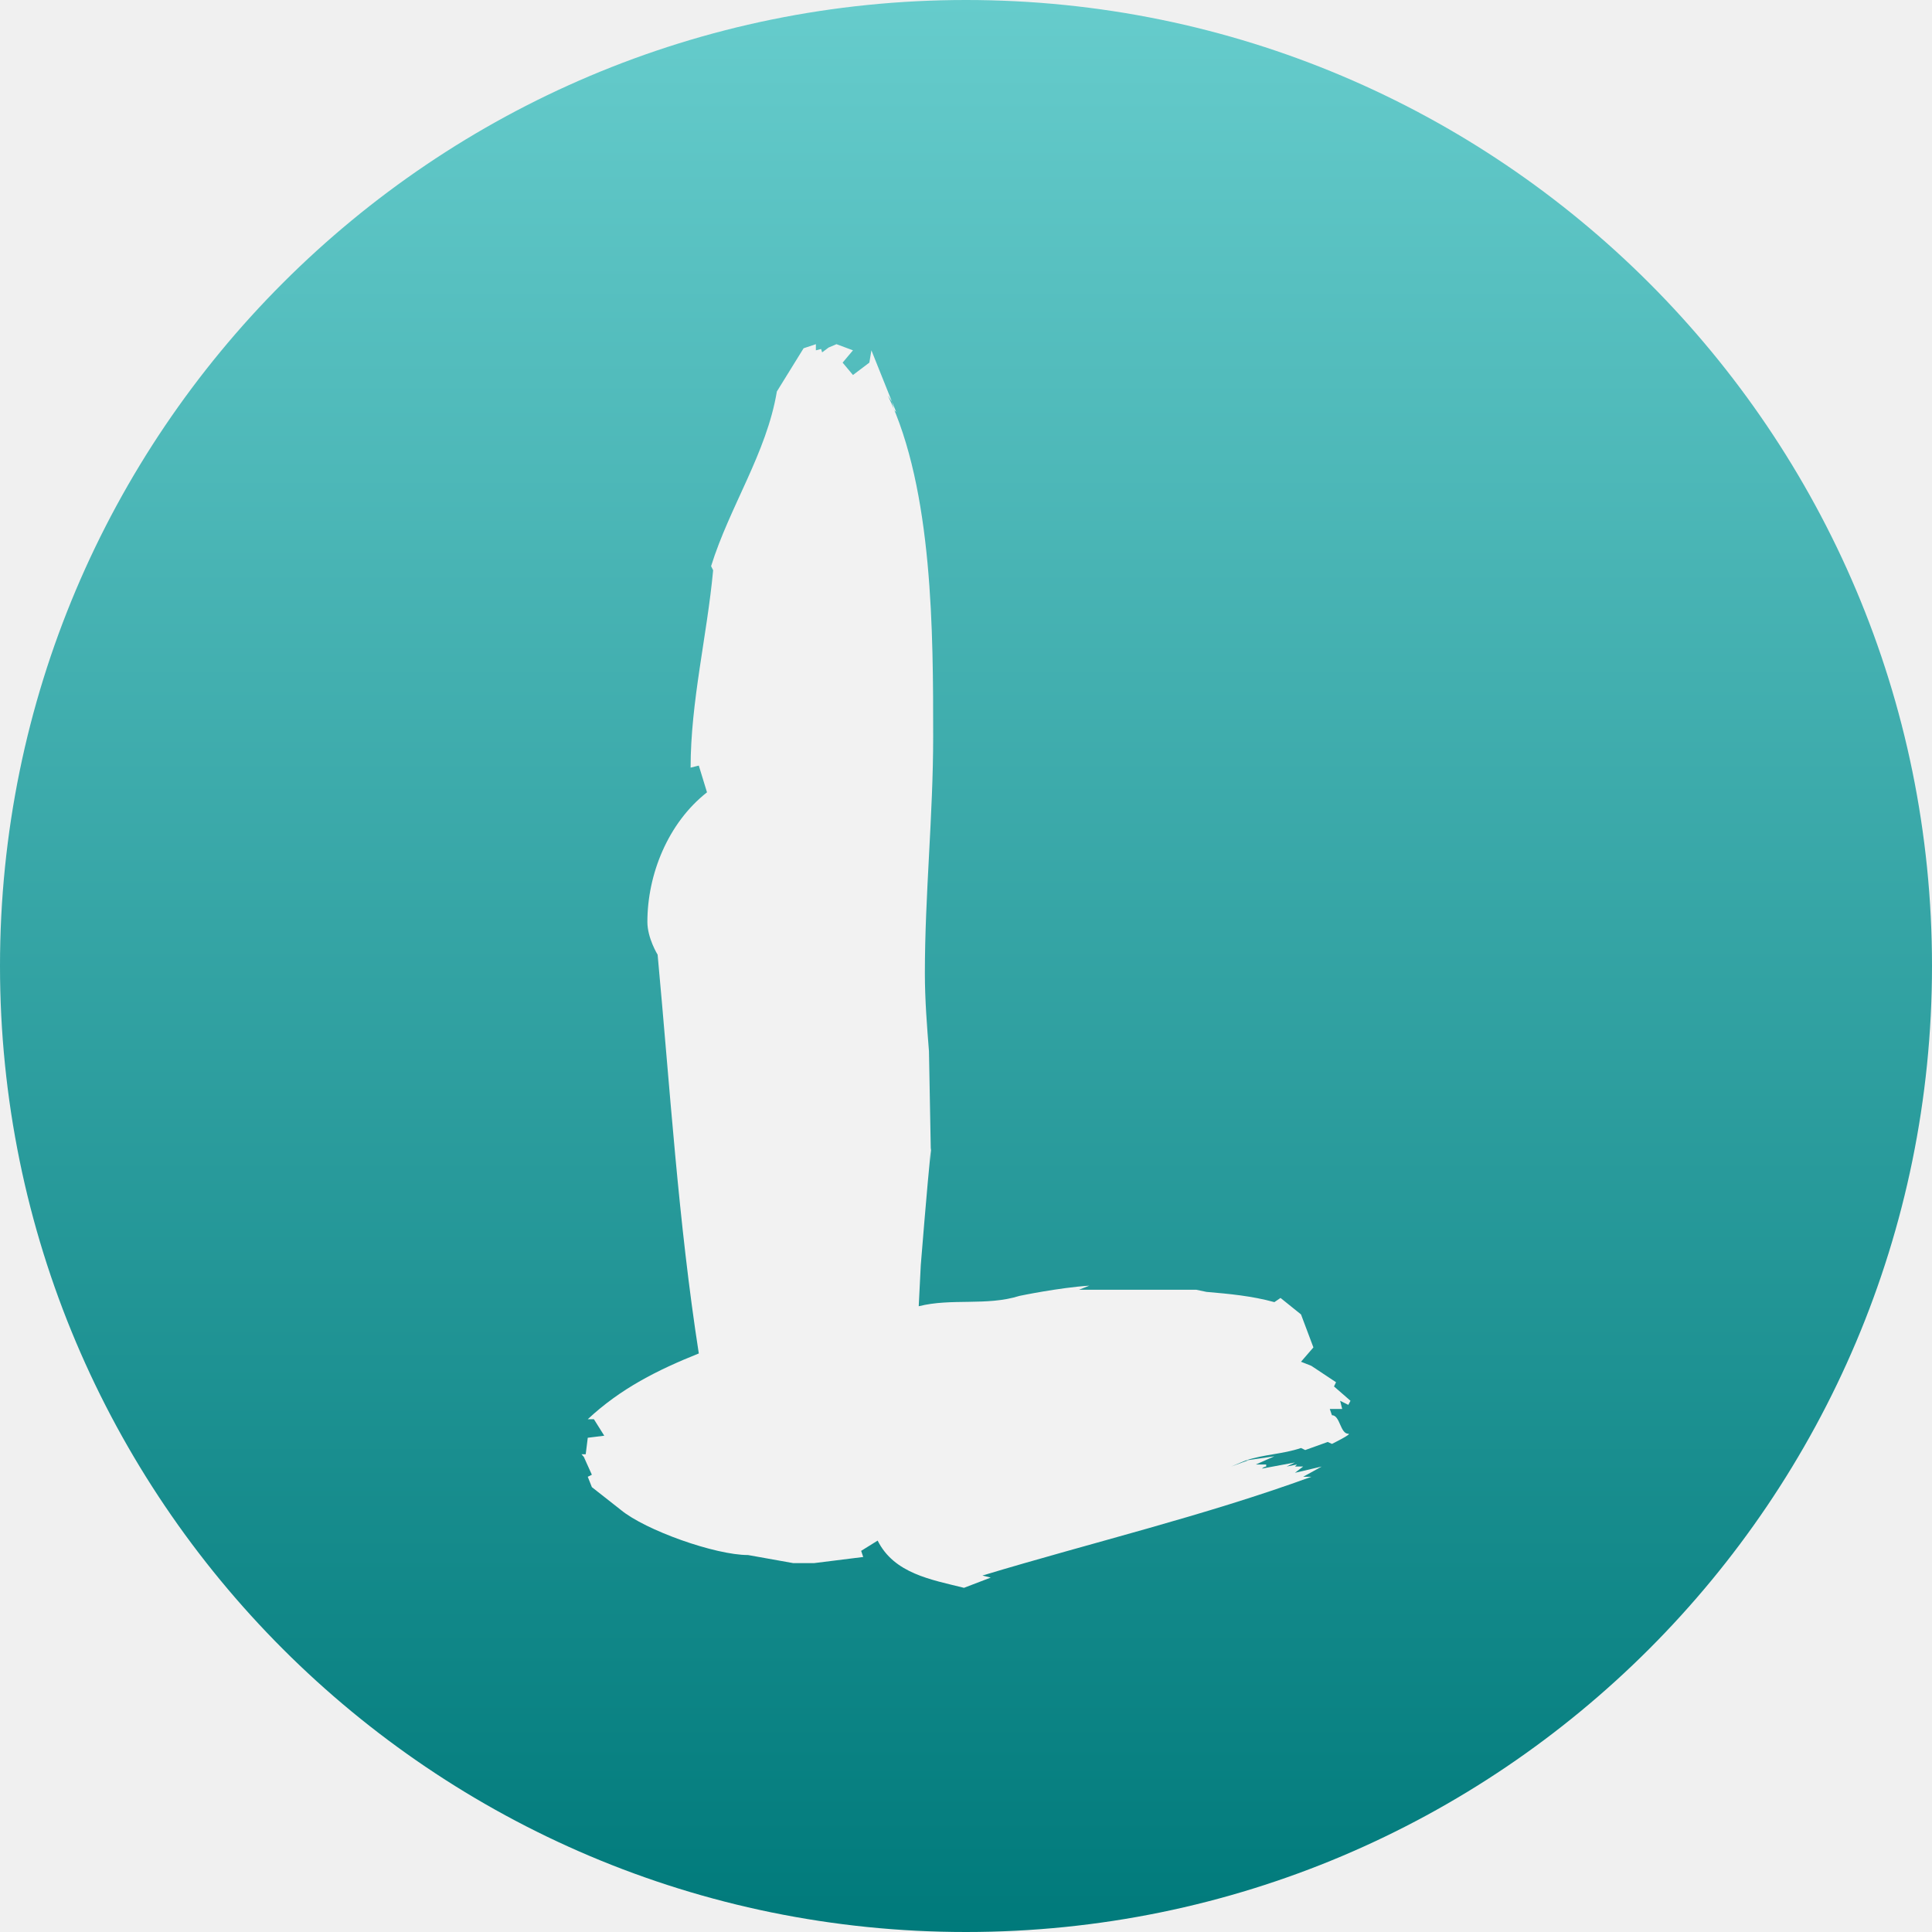
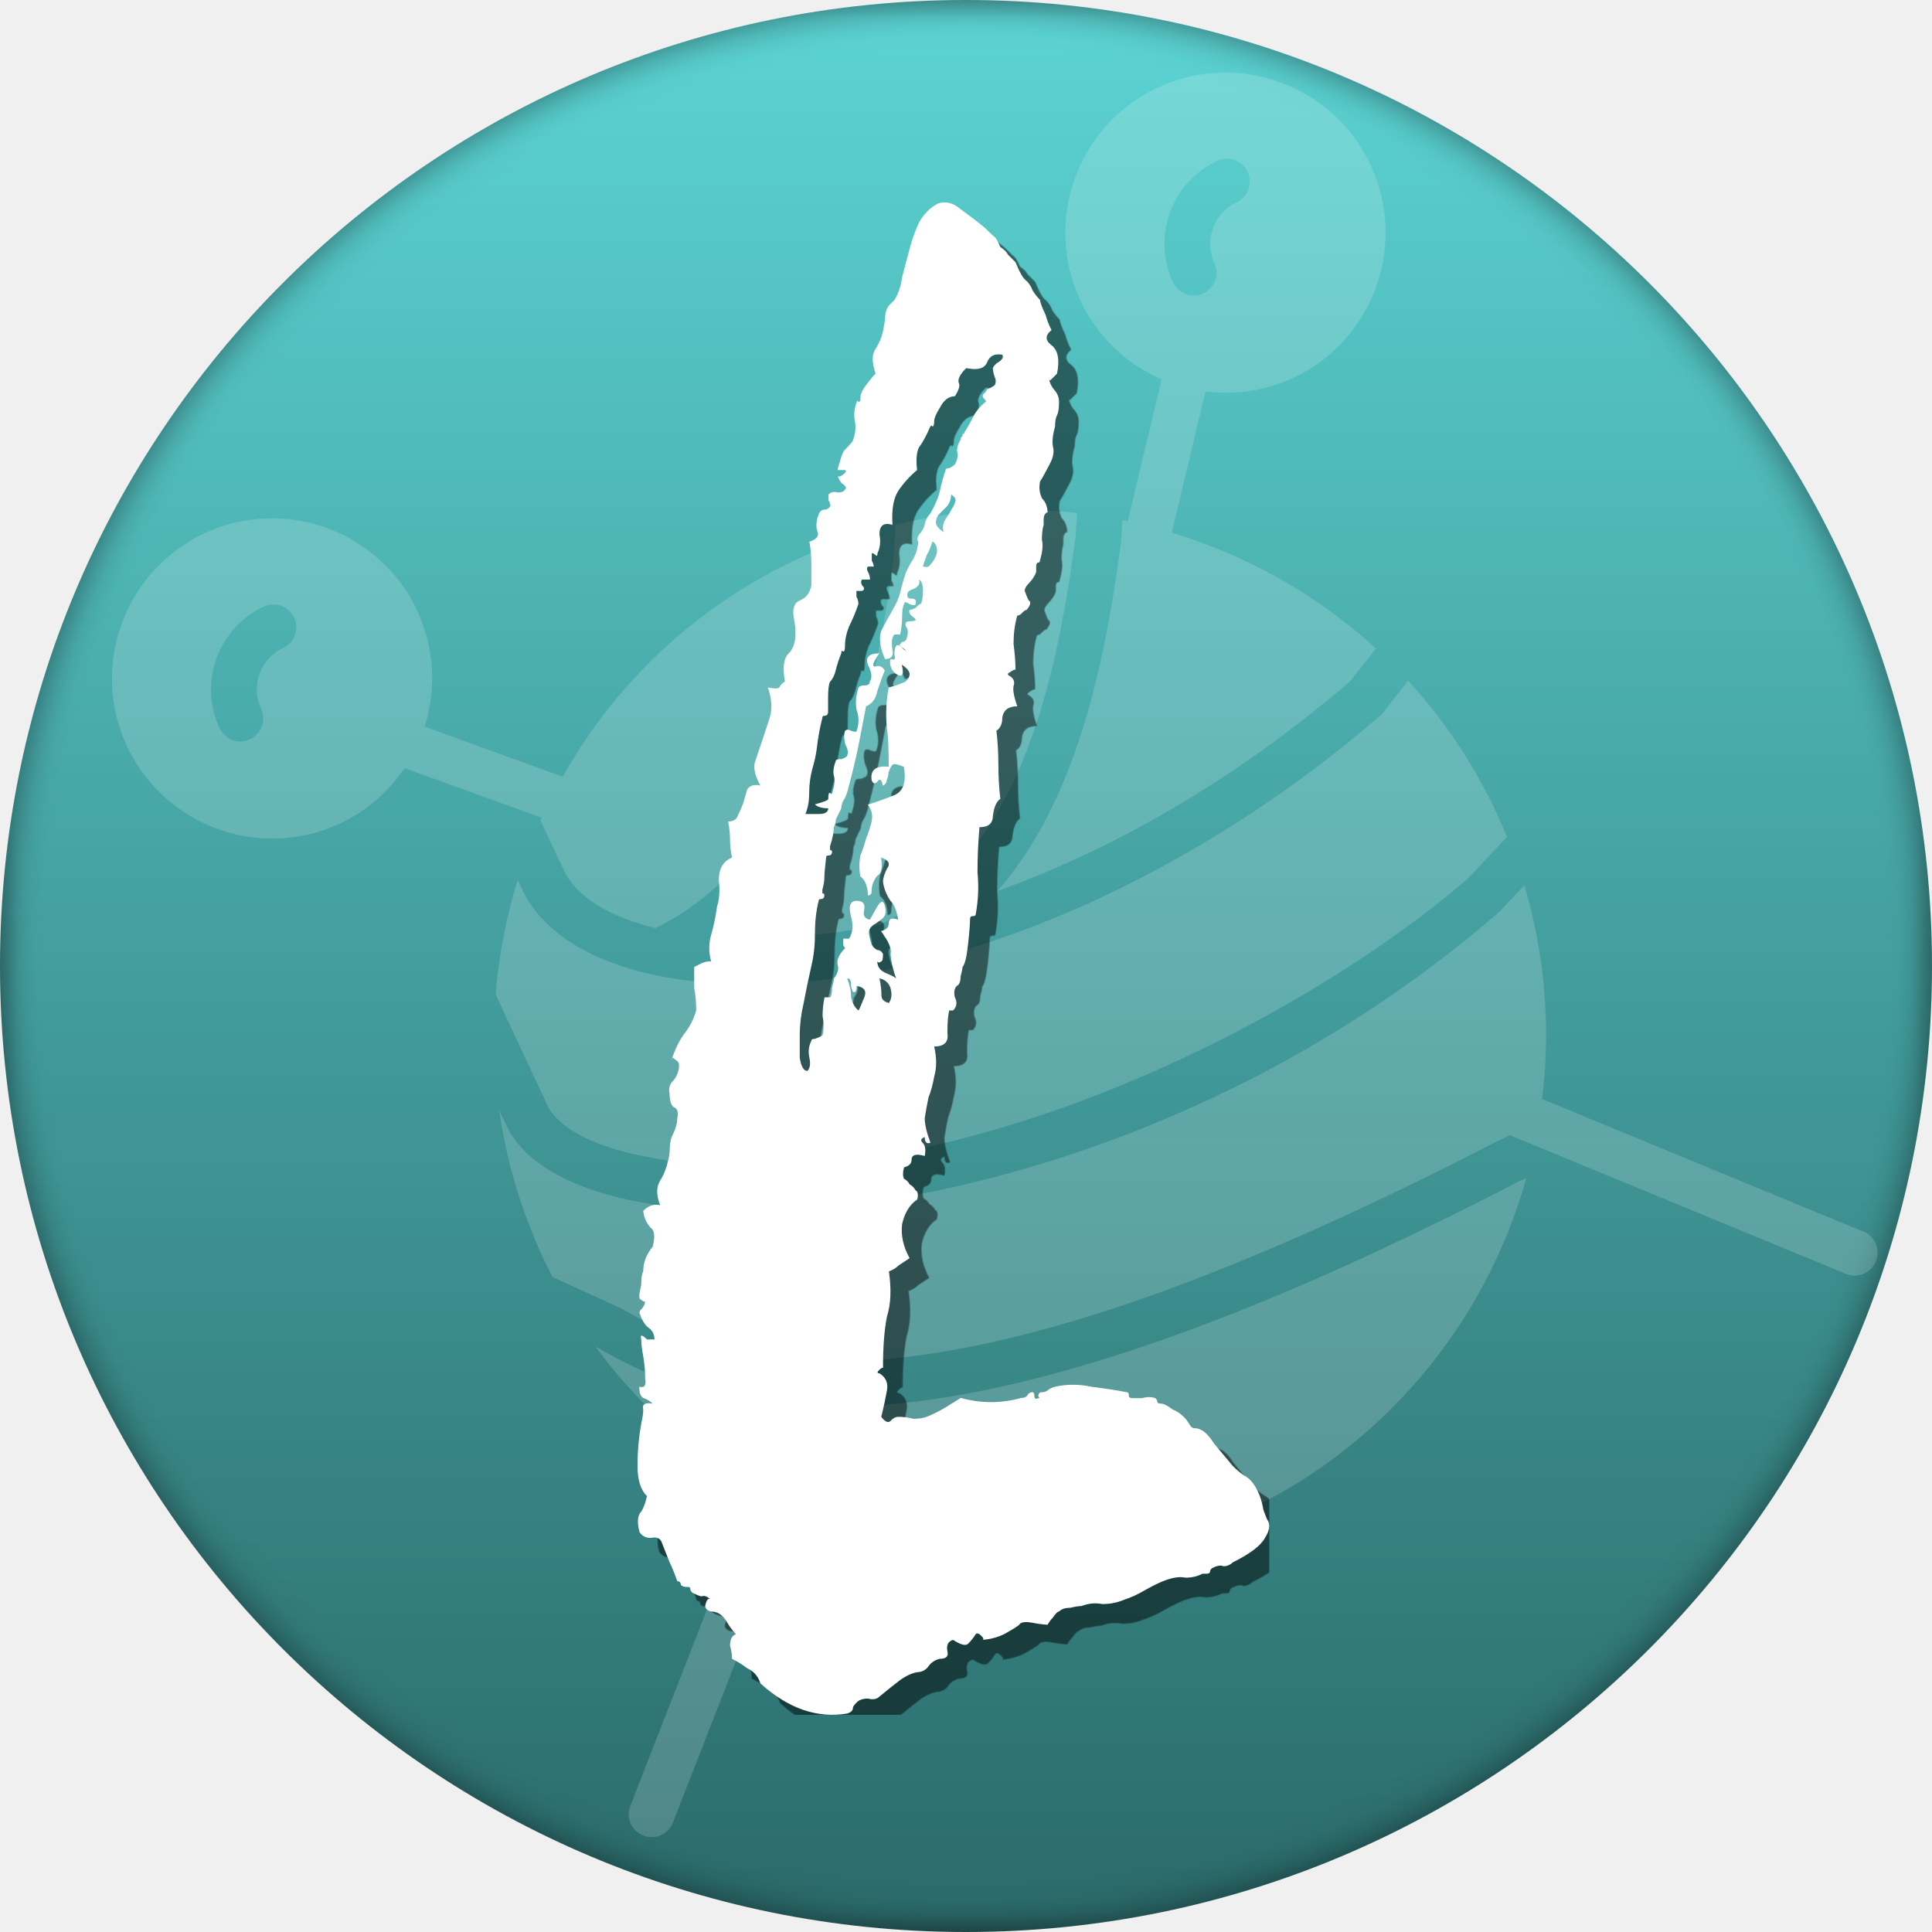
- <svg xmlns="http://www.w3.org/2000/svg" viewBox="0 0 18.861 18.861">
+ <svg xmlns="http://www.w3.org/2000/svg" xml:space="preserve" id="svg10" version="1.1" viewBox="0 0 300 300">
  <defs>
-     <linearGradient id="a" x1="250" x2="250" y1="142.86" y2="357.14" gradientTransform="matrix(.088018 0 0 .088018 -12.574 -12.574)" gradientUnits="userSpaceOnUse">
-       <stop stop-color="rgb(40% 80% 80%)" offset="0" />
-       <stop stop-color="rgb(0% 47.889% 48.273%)" offset="1" />
+     <filter id="inner-shadow" width="1.05" height="1.05" x="-.02" y="-.02" color-interpolation-filters="sRGB">
+       <feFlood flood-color="#000" flood-opacity=".5" result="flood" />
+       <feGaussianBlur in="SourceGraphic" result="blur" stdDeviation="2.95" />
+       <feOffset in="blur" result="offset" />
+       <feComposite in="flood" in2="offset" operator="out" result="comp1" />
+       <feComposite in="comp1" in2="SourceGraphic" operator="atop" result="comp2" />
+     </filter>
+     <filter id="text-shadow" width="1" height="1" x="0" y="0" color-interpolation-filters="sRGB">
+       <feFlood flood-color="#000" flood-opacity=".5" result="flood" />
+       <feGaussianBlur in="SourceGraphic" result="blur" />
+       <feOffset dx="1" dy="1" in="blur" result="offset" />
+       <feComposite in="flood" in2="offset" operator="in" result="comp1" />
+       <feComposite in="SourceGraphic" in2="comp1" result="comp2" />
+     </filter>
+     <linearGradient id="background" x2="300" y1="150" y2="150" gradientTransform="translate(0 -300)" gradientUnits="userSpaceOnUse">
+       <stop offset="0" stop-color="#5cd4d4" />
+       <stop offset="1" stop-color="#296969" stop-opacity=".99" />
    </linearGradient>
  </defs>
-   <path d="m18.861 9.43c0 5.209-4.222 9.431-9.431 9.431-5.208 0-9.43-4.222-9.43-9.431 0-5.208 4.222-9.43 9.43-9.43 5.209 0 9.431 4.222 9.431 9.43z" fill="url(#a)" stroke-width="5px" />
-   <path d="m5.738 13.855h0.06l0.101 0.161-0.161 0.02-0.02 0.161h-0.041l0.121 0.14-0.098-0.113 0.078 0.173-0.04 0.02 0.04 0.101 0.281 0.221c0.241 0.2 0.923 0.442 1.244 0.442l0.442 0.079h0.201l0.481-0.06-0.02-0.06 0.161-0.1c0.16 0.321 0.521 0.381 0.843 0.461l0.261-0.1-0.081-0.02c1.063-0.321 2.167-0.583 3.211-0.964h-0.08l0.181-0.1-0.261 0.061 0.08-0.061h-0.08l0.02-0.02-0.101 0.02 0.081-0.04-0.322 0.06c0.02-0.02 0.041-0.02 0.041-0.02v-0.02h-0.101l0.181-0.08-0.281 0.041c0.18-0.061 0.361-0.061 0.541-0.122l0.041 0.02 0.22-0.079 0.041 0.019s0.201-0.099 0.16-0.099c-0.08 0-0.08-0.181-0.16-0.181l-0.021-0.061h0.121l-0.02-0.08 0.08 0.04 0.021-0.04-0.161-0.14 0.02-0.041-0.241-0.16-0.101-0.04 0.121-0.14-0.121-0.322-0.2-0.161-0.06 0.041c-0.221-0.061-0.442-0.081-0.663-0.1l-0.1-0.021h-1.144l0.101-0.04c-0.301 0.02-0.682 0.1-0.682 0.1-0.322 0.101-0.663 0.02-0.984 0.101l0.02-0.401s0.061-0.763 0.1-1.144v0.14l-0.02-1.084c-0.019-0.24-0.04-0.501-0.04-0.762 0-0.763 0.081-1.546 0.081-2.308 0-1.004 0-2.408-0.442-3.331l0.04 0.06-0.201-0.502-0.02 0.12-0.16 0.121-0.101-0.121 0.101-0.12-0.161-0.06-0.077 0.033-0.063 0.047-0.01-0.033-0.051 0.013v-0.06l-0.12 0.04-0.261 0.422c-0.1 0.601-0.461 1.123-0.642 1.705l0.02 0.04c-0.06 0.642-0.22 1.284-0.22 1.927l0.08-0.02 0.08 0.261c-0.382 0.3-0.582 0.803-0.582 1.265 0 0.159 0.1 0.32 0.1 0.32 0.121 1.304 0.202 2.609 0.402 3.893-0.402 0.161-0.763 0.342-1.084 0.642zm6.422 0.403h0.02l-0.161 0.059 0.141-0.059zm-3.452-10.336 0.041 0.1-0.021-0.02-0.02-0.08z" fill="#f2f2f2" stroke-linejoin="round" style="paint-order:fill;text-wrap-mode:nowrap" />
+   <circle cx="150" cy="-150" r="150" fill="url(#background)" filter="url(#inner-shadow)" transform="rotate(90)" />
+   <path fill="#fff" fill-opacity=".17" d="M154.91 138.35c17.5-6.3 36.42-16.83 54.75-32.58l4-5.07a82.01 82.01 0 0 0-31.71-17.98l5.24-21.93c4.5.57 9.22-.06 13.63-2.12a24.9 24.9 0 0 0 12-33.06 24.9 24.9 0 0 0-33.06-12 24.9 24.9 0 0 0-12 33.06 24.8 24.8 0 0 0 12.62 12.24l-5.27 22.04-.82-.2-.18 3.1c-2.59 19.73-7.04 40.48-19.2 54.5zM189 24.98a3.55 3.55 0 0 1 3.01 6.44 7.11 7.11 0 0 0-3.43 9.44 3.55 3.55 0 0 1-6.43 3.01A14.22 14.22 0 0 1 189 24.98zm25.8 168.87c-57.13 26.7-95.17 31.45-121.67 15.58l-.64-.3a81.27 81.27 0 0 0 24.58 22.1l-.02.04-19.18 49.16a3.55 3.55 0 1 0 6.62 2.58l18.9-48.43A81.5 81.5 0 0 0 237 182.93l-1.33.62a592.77 592.77 0 0 1-20.89 10.3zM52.78 127.88c4.23-1.98 7.61-5 10.04-8.61l21.3 7.72-.2.4 3.64 7.76c1.88 4.03 6.94 7.18 14.25 8.97 16.65-8.33 25.64-25.88 29.93-58.39l.11-2.15a81.14 81.14 0 0 0-44.48 37.03l-21.44-7.78a24.76 24.76 0 0 0-1.15-18.01 24.9 24.9 0 0 0-33.06-12 24.9 24.9 0 0 0-12 33.06 24.91 24.91 0 0 0 33.07 12zM40.96 94.19a3.55 3.55 0 0 1 3 6.44 7.11 7.11 0 0 0-3.42 9.44 3.55 3.55 0 0 1-6.44 3.01 14.22 14.22 0 0 1 6.86-18.89zm71.77 51.47c7.1.36 15.16-.28 23.85-2.06 21.14-10 27.27-36.14 30.46-60.42l.2-3.53a81.14 81.14 0 0 0-28.17 1.82l-.26 4.92c-2.92 22.2-8.42 45.8-26.08 59.27zm-35.75 8.8L85 171.64c1.56 3.34 6.77 6.18 14.28 7.77 43.89 9.29 101.63-19.54 128.73-43.06l6-6.4a81.5 81.5 0 0 0-15.34-24.24l-4.13 5.22a189.87 189.87 0 0 1-43.4 28.37c-27.02 12.64-52.29 15.78-69.51 12.1-10.27-2.2-17.56-6.9-20.52-13.24l-.72-1.53a82.22 82.22 0 0 0-3.43 17.83zm162.48 16.2a81.14 81.14 0 0 0-2.77-33.18l-3.87 4.12a193.4 193.4 0 0 1-44.94 29.06c-33.53 15.68-67.82 20.4-90.06 15.7-10-2.12-16.66-6.17-19.25-11.72l-1.06-2.27a81.36 81.36 0 0 0 8.3 25.94l10.81 4.93c27.25 16.45 69.18 8.4 135.92-26.06l1.93-.9 52.23 21.55a3.56 3.56 0 1 0 2.27-6.74z" style="mix-blend-mode:normal" />
+   <path fill="#fff" stroke-linecap="round" stroke-linejoin="bevel" stroke-width="18.9" d="M91.13 166.18c-.07.25-.07.45 0 .58.13.07.22.16.28.28.13.07.23.17.3.3.12.06.15.22.09.47-.39.26-.64.68-.77 1.25-.07.57.06 1.15.38 1.73l-.57.38c-.13.13-.3.23-.48.29.13.9.1 1.66-.1 2.3-.13.64-.2 1.5-.2 2.6-.06 0-.12.03-.18.1-.13.12-.13.18 0 .18.32.2.45.49.38.87s-.16.83-.29 1.34c.2.26.36.33.48.2s.25-.2.39-.2c.25 0 .51.03.77.1.25 0 .48-.03.67-.1.32-.13.64-.29.96-.48l.77-.48a5.66 5.66 0 0 0 3.07 0c.13 0 .22-.03.29-.1.07-.13.16-.19.28-.19.07 0 .1.07.1.2s.07.17.2.1c.06 0 .06-.03 0-.1 0-.13.06-.2.18-.2s.22-.03.3-.1c.08-.07.2-.13.37-.18a4.23 4.23 0 0 1 1.83 0c.57.07 1.18.16 1.82.28.07 0 .1.07.1.2 0 .07.07.1.2.1h.47c.25-.07.48-.07.67 0 .07.06.1.12.1.18s.07.1.2.1.32.1.57.29a1.75 1.75 0 0 1 .87.77c.07.13.17.2.28.19.32 0 .64.26.96.77l.96 1.15c.2.2.38.35.57.48.26.13.49.38.68.77.13.25.22.54.28.86 0 .07.07.26.2.58.19.25.15.57-.1.96-.2.38-.74.8-1.63 1.24-.13.13-.3.2-.48.2-.13-.07-.33-.03-.58.1-.07.06-.1.12-.1.18s-.06.1-.19.1h-.19c-.25.13-.54.2-.86.2-.32-.07-.7 0-1.15.18-.32.13-.64.3-.96.48-.32.19-.67.35-1.06.48-.32.13-.67.2-1.06.2a1.85 1.85 0 0 0-1.05.1c-.13 0-.33.03-.58.09-.25 0-.44.06-.57.19-.07 0-.17.1-.3.29-.12.13-.21.25-.28.38a5.5 5.5 0 0 1-.77-.1c-.38-.07-.6-.03-.67.1-.07.07-.32.23-.77.48a3 3 0 0 1-1.15.29c.13 0 .13-.07 0-.2s-.23-.16-.29-.09c-.13.2-.25.35-.38.48s-.38.06-.77-.19c-.25.07-.35.26-.29.58.07.25-.06.38-.38.38a.95.95 0 0 0-.58.38.69.69 0 0 1-.57.3c-.32.06-.64.22-.96.47-.26.2-.58.45-.96.77-.13.13-.33.17-.58.1-.25 0-.44.06-.57.19-.13.13-.2.22-.2.29 0 .13-.1.22-.28.28-1.53.26-3-.25-4.42-1.53a1.19 1.19 0 0 0-.67-.77c-.26-.2-.52-.35-.77-.48 0-.2-.03-.42-.1-.67 0-.32.1-.51.3-.58a3.4 3.4 0 0 1-.49-.67c-.2-.32-.45-.48-.77-.48-.25-.07-.35-.2-.28-.38.07-.26.16-.33.28-.2-.19-.19-.35-.25-.48-.19-.07 0-.23-.06-.48-.19-.07-.07-.1-.13-.1-.2s-.06-.1-.18-.09a.4.4 0 0 1-.3-.1c0-.13-.06-.19-.18-.19-.13-.38-.26-.7-.39-.96l-.38-.96c-.07-.25-.26-.35-.58-.28a.63.63 0 0 1-.57-.3c-.13-.5-.1-.86.1-1.05.12-.2.21-.45.28-.77-.32-.32-.48-.83-.48-1.53 0-.77.07-1.5.2-2.21.06-.25.09-.48.09-.67-.07-.26.1-.36.48-.29-.13-.13-.3-.23-.48-.29-.13-.07-.2-.26-.2-.57.26.07.36-.06.3-.39 0-.38-.03-.76-.1-1.15-.07-.39-.1-.67-.1-.86-.07-.26.03-.26.29 0h.38c0-.26-.1-.45-.28-.58-.19-.13-.35-.38-.48-.77 0-.07.03-.13.1-.19.12-.13.18-.26.18-.38-.07 0-.13-.03-.19-.1-.07 0-.1-.07-.1-.2 0-.06.03-.25.1-.57 0-.32.03-.54.1-.67 0-.45.16-.86.48-1.25.13-.51.1-.83-.1-.96a1.5 1.5 0 0 1-.38-.86c.25-.26.54-.36.86-.29-.2-.51-.2-.93 0-1.25.2-.32.32-.64.39-.96.07-.25.1-.48.1-.67 0-.2.03-.39.09-.58.2-.38.29-.7.29-.96.07-.32 0-.51-.2-.57-.13-.13-.19-.36-.19-.67a.66.66 0 0 1 .2-.68c.19-.25.28-.5.28-.76 0-.13-.07-.23-.2-.3-.12-.12-.18-.12-.18 0 .2-.57.42-1.02.67-1.34.25-.32.45-.7.58-1.15 0-.38-.03-.76-.1-1.15V156l.38-.19c.12-.06.28-.1.48-.1a2.4 2.4 0 0 1 0-1.34c.13-.45.23-.93.3-1.44.12-.38.15-.83.09-1.34 0-.58.22-.96.67-1.15a4.3 4.3 0 0 1-.1-.87c0-.32-.03-.64-.1-.96.27 0 .43-.1.49-.29.13-.25.22-.48.29-.67l.19-.67c.13-.2.35-.26.67-.2-.25-.44-.35-.82-.29-1.14l.39-1.16.38-1.15c.13-.45.1-.96-.1-1.53.32.07.51.07.58 0a.67.67 0 0 1 .29-.3c-.13-.7-.07-1.18.19-1.43.32-.32.42-.86.29-1.63-.13-.58-.04-.93.28-1.06s.51-.38.58-.77v-1.05c0-.39-.03-.77-.1-1.16.39-.13.52-.32.39-.57-.07-.26-.03-.55.1-.87.07-.13.16-.19.28-.19.12 0 .22-.06.3-.19a.7.7 0 0 0-.1-.29V132c.13-.13.28-.16.47-.1.2 0 .33-.06.39-.18.07-.07 0-.17-.2-.3-.13-.19-.19-.31-.19-.38 0 .07.07.07.2 0 .19-.13.25-.22.19-.28h-.39c0-.07.03-.2.1-.39a3 3 0 0 1 .2-.57l.28-.3c.13-.13.2-.23.2-.28.12-.32.15-.64.09-.96a1.7 1.7 0 0 1 .1-.96c0-.07.03-.07.1 0 .06 0 .09-.1.09-.29 0-.13.1-.32.28-.57.19-.25.35-.45.48-.58-.19-.57-.19-.99 0-1.25.2-.32.33-.64.39-.96.06-.32.1-.54.1-.67a1 1 0 0 1 .19-.58l.28-.28c.2-.32.33-.7.39-1.16l.38-1.44c.13-.5.3-.95.48-1.34.26-.45.58-.77.96-.96.39-.13.77-.04 1.15.29.45.32.87.64 1.25.96l.39.38c.13.07.25.26.38.58.2.13.32.25.38.38l.39.39c.2.5.38.83.57.96.13.13.23.29.3.48.12.19.25.35.38.48 0 .13.1.38.28.76.07.26.17.52.3.77-.33.26-.33.52 0 .77s.42.73.28 1.44l-.29.29c-.07.07-.1.07-.1 0 0 .13.07.29.2.48.2.2.29.42.29.67 0 .32-.03.54-.1.67s-.1.32-.1.58c-.13.45-.16.8-.1 1.05s0 .54-.18.87l-.2.38c-.07.13-.16.3-.28.48-.07.32-.03.61.1.87.19.19.28.44.28.76 0-.07-.03-.07-.1 0s-.1.17-.1.3v.28c-.06.2-.09.45-.09.77.07.25.03.6-.1 1.05 0 .07-.03.1-.09.1s-.1.07-.1.2v.28c-.07.2-.2.39-.38.58-.13.13-.2.25-.2.38.07.2.13.35.2.48.13.07.1.23-.1.48-.07 0-.16.07-.28.2a.3.3 0 0 1-.2.09c-.13.45-.19.93-.19 1.44.07.51.1.96.1 1.34 0-.07-.1-.03-.29.1-.13.07-.13.13 0 .19.2.13.26.3.2.48-.06.19 0 .54.18 1.06-.45 0-.7.19-.76.57 0 .32-.1.54-.3.67.07.58.1 1.16.1 1.73 0 .57.03 1.15.1 1.73-.2.13-.32.42-.38.86 0 .39-.23.58-.68.58-.07.77-.1 1.53-.1 2.3.07.7.04 1.41-.09 2.12 0 .07-.06.1-.19.1-.07 0-.1.06-.1.18 0 .2-.03.62-.1 1.25s-.16 1.02-.28 1.15c0 .07-.03.23-.1.48 0 .26-.06.42-.19.48-.13.13-.16.33-.1.58.13.25.1.48-.09.67h-.2c-.06.26-.09.64-.09 1.15.07.45-.16.68-.67.68.13.57.13 1.08 0 1.53-.07.39-.16.74-.29 1.06-.07.32-.13.67-.19 1.05 0 .32.1.74.29 1.25-.2.07-.29-.03-.29-.29-.2.07-.23.17-.1.3.13.13.16.35.1.66-.45-.13-.67-.06-.67.2 0 .19-.13.31-.39.38zm-.39-26.5c.07-.07.2 0 .39.2.19.13.12.06-.2-.2-.07 0-.03-.06.1-.19.07 0 .13-.03.2-.1.12-.31.12-.54 0-.67-.07-.19 0-.28.18-.28.32 0 .39-.07.2-.2s-.25-.26-.2-.38c.07 0 .17-.03.3-.1.19-.19.28-.25.28-.19a2 2 0 0 0 .1-.67c0-.32-.07-.51-.2-.58.07.2-.03.36-.28.48-.26.07-.36.2-.3.39 0 .07.07.1.2.1.2 0 .26.1.2.28 0 .07-.1.07-.3 0-.19-.13-.28-.13-.28 0-.07.13-.1.36-.1.67 0 .26-.03.55-.1.87h-.29c-.13.13-.16.38-.1.77.07.32-.06.48-.38.48-.25-.58-.32-1.06-.19-1.44.2-.39.4-.74.58-1.06.19-.32.31-.6.38-.86.07-.32.17-.67.3-1.06.12-.25.24-.48.37-.67.13-.26.2-.45.2-.58.07-.2.07-.32 0-.38 0-.13.06-.26.19-.39.13-.19.2-.35.2-.48.06-.19.15-.35.28-.48.25-.45.41-.83.48-1.15.07-.32.16-.67.29-1.05 0-.07.06-.1.19-.1a.99.99 0 0 0 .29-.2c.13-.25.16-.47.1-.66 0-.2.06-.4.18-.58 0-.07.03-.13.1-.2v-.09c.07 0 .1-.03.1-.1a7 7 0 0 0 .48-.86 2.77 2.77 0 0 1 .58-.67c.06 0 .03-.07-.1-.2-.07-.12-.03-.21.1-.28.06-.13.12-.2.18-.2.13-.06.23-.12.3-.18a.44.44 0 0 0 0-.39c-.07-.2-.1-.35-.1-.48a.7.7 0 0 1 .28-.29c.2-.13.27-.25.2-.38-.39-.07-.64.06-.77.38s-.48.42-1.06.3c-.32.31-.45.57-.38.76.07.13 0 .36-.2.67-.31 0-.57.2-.76.58-.2.32-.29.54-.29.67 0 .2-.03.29-.1.29 0-.07-.03-.07-.1 0-.19.45-.38.8-.57 1.05-.13.26-.16.65-.1 1.16a5 5 0 0 0-.95 1.05c-.25.38-.35.96-.3 1.73-.44-.13-.66.03-.66.48.07.39.03.7-.1.96 0 .13-.03.17-.1.1s-.13-.1-.19-.1v.38c.07.13.1.23.1.3h-.29c-.07.06-.07.15 0 .28.07.13.1.25.1.38H89c-.07.07-.07.17 0 .3.13.12.13.21 0 .28h-.29v.29c.07.13.1.25.1.38a10 10 0 0 1-.48 1.15c-.13.32-.2.64-.2.96 0 .2-.03.3-.09.3-.07-.07-.1-.04-.1.09-.13.32-.22.6-.28.86-.06.25-.16.45-.29.58-.07.13-.1.41-.1.86v.67c0 .13-.06.2-.19.2-.07 0-.1.03-.1.1-.13.5-.22 1.02-.28 1.53a6 6 0 0 1-.2.96c-.13.45-.19.9-.19 1.34 0 .39-.06.74-.19 1.06h.68c.32 0 .48-.1.48-.29-.32 0-.55-.07-.68-.2.45-.12.68-.21.68-.28 0-.25.03-.35.1-.29s.1.06.09 0c.13-.38.16-.67.1-.86-.06-.2-.03-.45.09-.77 0-.07.1-.1.29-.1.2-.07.29-.13.29-.19.07-.13.03-.32-.1-.57-.07-.32-.07-.55 0-.68.07-.07.16-.07.29 0 .2.07.29.07.29 0a1.5 1.5 0 0 0 0-1.05c-.07-.39-.03-.77.1-1.15.06-.07.15-.1.28-.1.2 0 .29-.07.29-.2.13-.19.1-.47-.1-.86-.13-.38.06-.57.58-.57-.32.45-.39.67-.2.67.2-.07.36 0 .48.2-.13.31-.25.66-.38 1.05-.07.38-.26.64-.57.77l-.39 2.01c-.13.64-.29 1.31-.48 2.02-.07.32-.16.58-.29.77a.81.81 0 0 0-.1.38l-.28.58c0 .13-.03.25-.1.38 0 .25-.06.57-.19.96v.2c.07 0 .1.03.1.09 0 .13-.07.19-.2.19-.07 0-.1.03-.1.1-.06.5-.09.86-.09 1.05 0 .13-.03.33-.1.58v.19c.07 0 .1.03.1.1 0 .13-.06.19-.19.19-.07 0-.1.03-.1.1-.13.5-.19 1.08-.19 1.72a6.7 6.7 0 0 1-.19 1.63 46.1 46.1 0 0 0-.38 1.83 7.2 7.2 0 0 0-.2 1.63v1.15c.07.45.2.67.39.67.13-.13.17-.35.1-.67-.07-.32-.03-.6.1-.86 0-.07.06-.1.18-.1.2-.07.33-.13.39-.19.07-.32.07-.64 0-.96 0-.32.03-.64.1-.96h.28c.07-.07.1-.23.1-.48.07-.25.1-.41.1-.48.19-.25.25-.48.19-.67-.07-.26.06-.55.38-.87-.07-.07-.1-.13-.1-.19v-.29h.3c.19-.32.22-.7.09-1.15-.13-.51-.04-.77.29-.77.33 0 .45.16.38.48-.07.26.03.42.29.48l.38-.67c.19-.32.32-.32.39 0 .07.26.03.45-.1.58-.07.07-.2.16-.38.29a.68.68 0 0 0-.3.28c-.07.12-.03.38.1.77a.6.6 0 0 0 .3.29c.12 0 .21.07.28.2 0 .25-.03.38-.1.38-.07.07-.13.07-.19 0 0 .25.13.44.39.57.32.13.51.23.57.29a4.5 4.5 0 0 1-.29-1.25c.07-.25-.1-.64-.48-1.15.26-.07.39-.2.39-.38 0-.26.16-.33.48-.2-.07-.45-.2-.77-.39-.96a2.23 2.23 0 0 1-.38-.96c0-.19.07-.41.2-.67.19-.25.09-.44-.3-.57.07.45.03.73-.1.86-.12.07-.21.2-.28.38-.07.13-.1.3-.1.48 0 .13-.06.2-.19.2 0-.45-.13-.77-.38-.96a2.83 2.83 0 0 1 0-1.06c.13-.32.22-.6.29-.86.13-.32.22-.61.28-.87.07-.32 0-.6-.19-.86.45-.13.9-.3 1.35-.48.45-.19.61-.67.48-1.44-.32-.13-.51-.17-.58-.1-.07.07-.13.2-.2.39 0 .13-.03.25-.09.38 0 .13-.07.23-.2.29-.06-.32-.15-.39-.28-.2-.13.13-.23.1-.29-.09-.07-.51.22-.74.87-.67 0-.9-.03-1.57-.1-2.02a7.26 7.26 0 0 1 .1-2.01 4.38 4.38 0 0 0 .86-.3c.13-.12.2-.25.2-.38s-.13-.3-.4-.48c.13.51.04.67-.28.48a.71.71 0 0 1-.29-.76c.2.07.27 0 .2-.2 0-.25.03-.41.1-.48zm2.4-5.76a.78.78 0 0 1 .1-.67c.13-.2.23-.35.29-.48.13-.2.19-.32.19-.38.07-.13 0-.26-.2-.39 0 .2-.06.4-.19.58l-.38.38a.61.61 0 0 0-.2.48c0 .13.13.3.4.48zm-1.05 1.73c.19.07.31.03.38-.1.13-.13.23-.28.29-.47a.66.66 0 0 0 0-.48c-.06-.13-.13-.2-.2-.2-.07.26-.16.49-.28.68l-.2.57zm-3.27 22.56c.07-.13.16-.35.29-.67.13-.32 0-.51-.39-.58 0 .26-.06.36-.19.3a.89.89 0 0 1-.1-.4c0-.19-.06-.28-.19-.28.13.32.2.64.2.96.07.32.2.54.38.67zm1.54-.38c.13-.2.16-.42.1-.67a.7.7 0 0 0-.58-.58c.07.32.1.6.1.86 0 .2.13.33.38.39z" filter="url(#text-shadow)" transform="translate(-138.2 -326.74) scale(3.057)" />
</svg>
